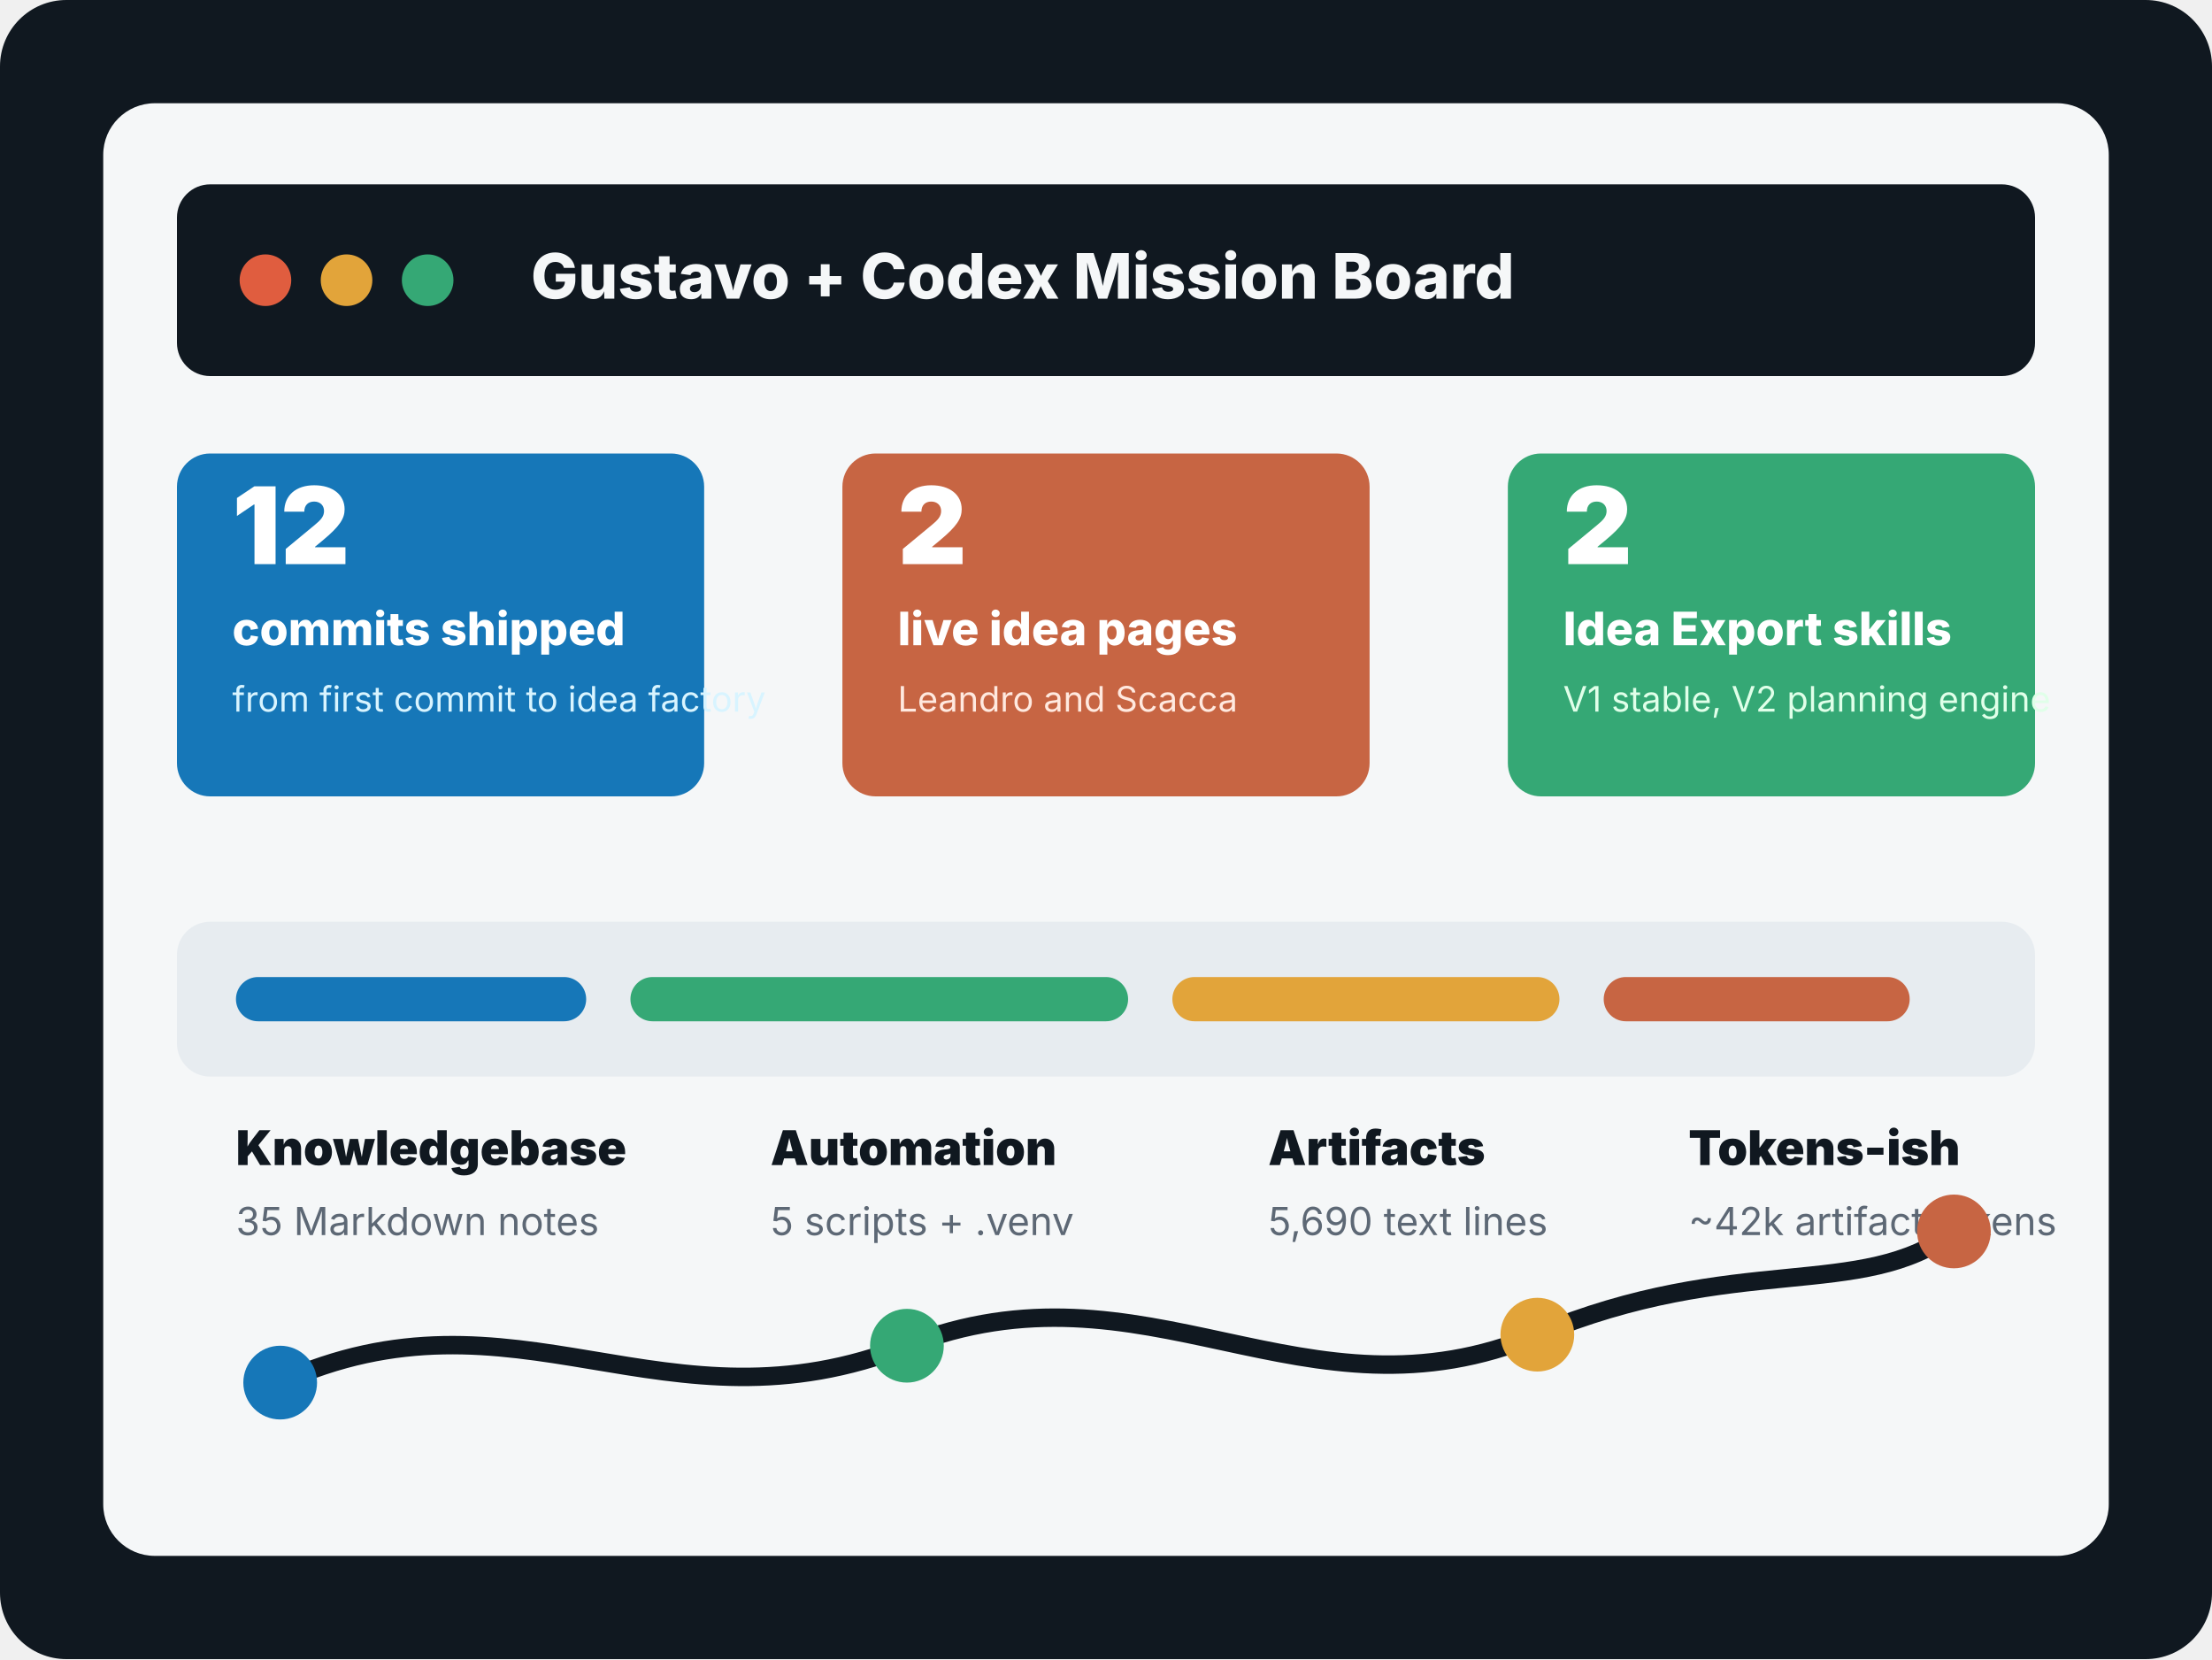
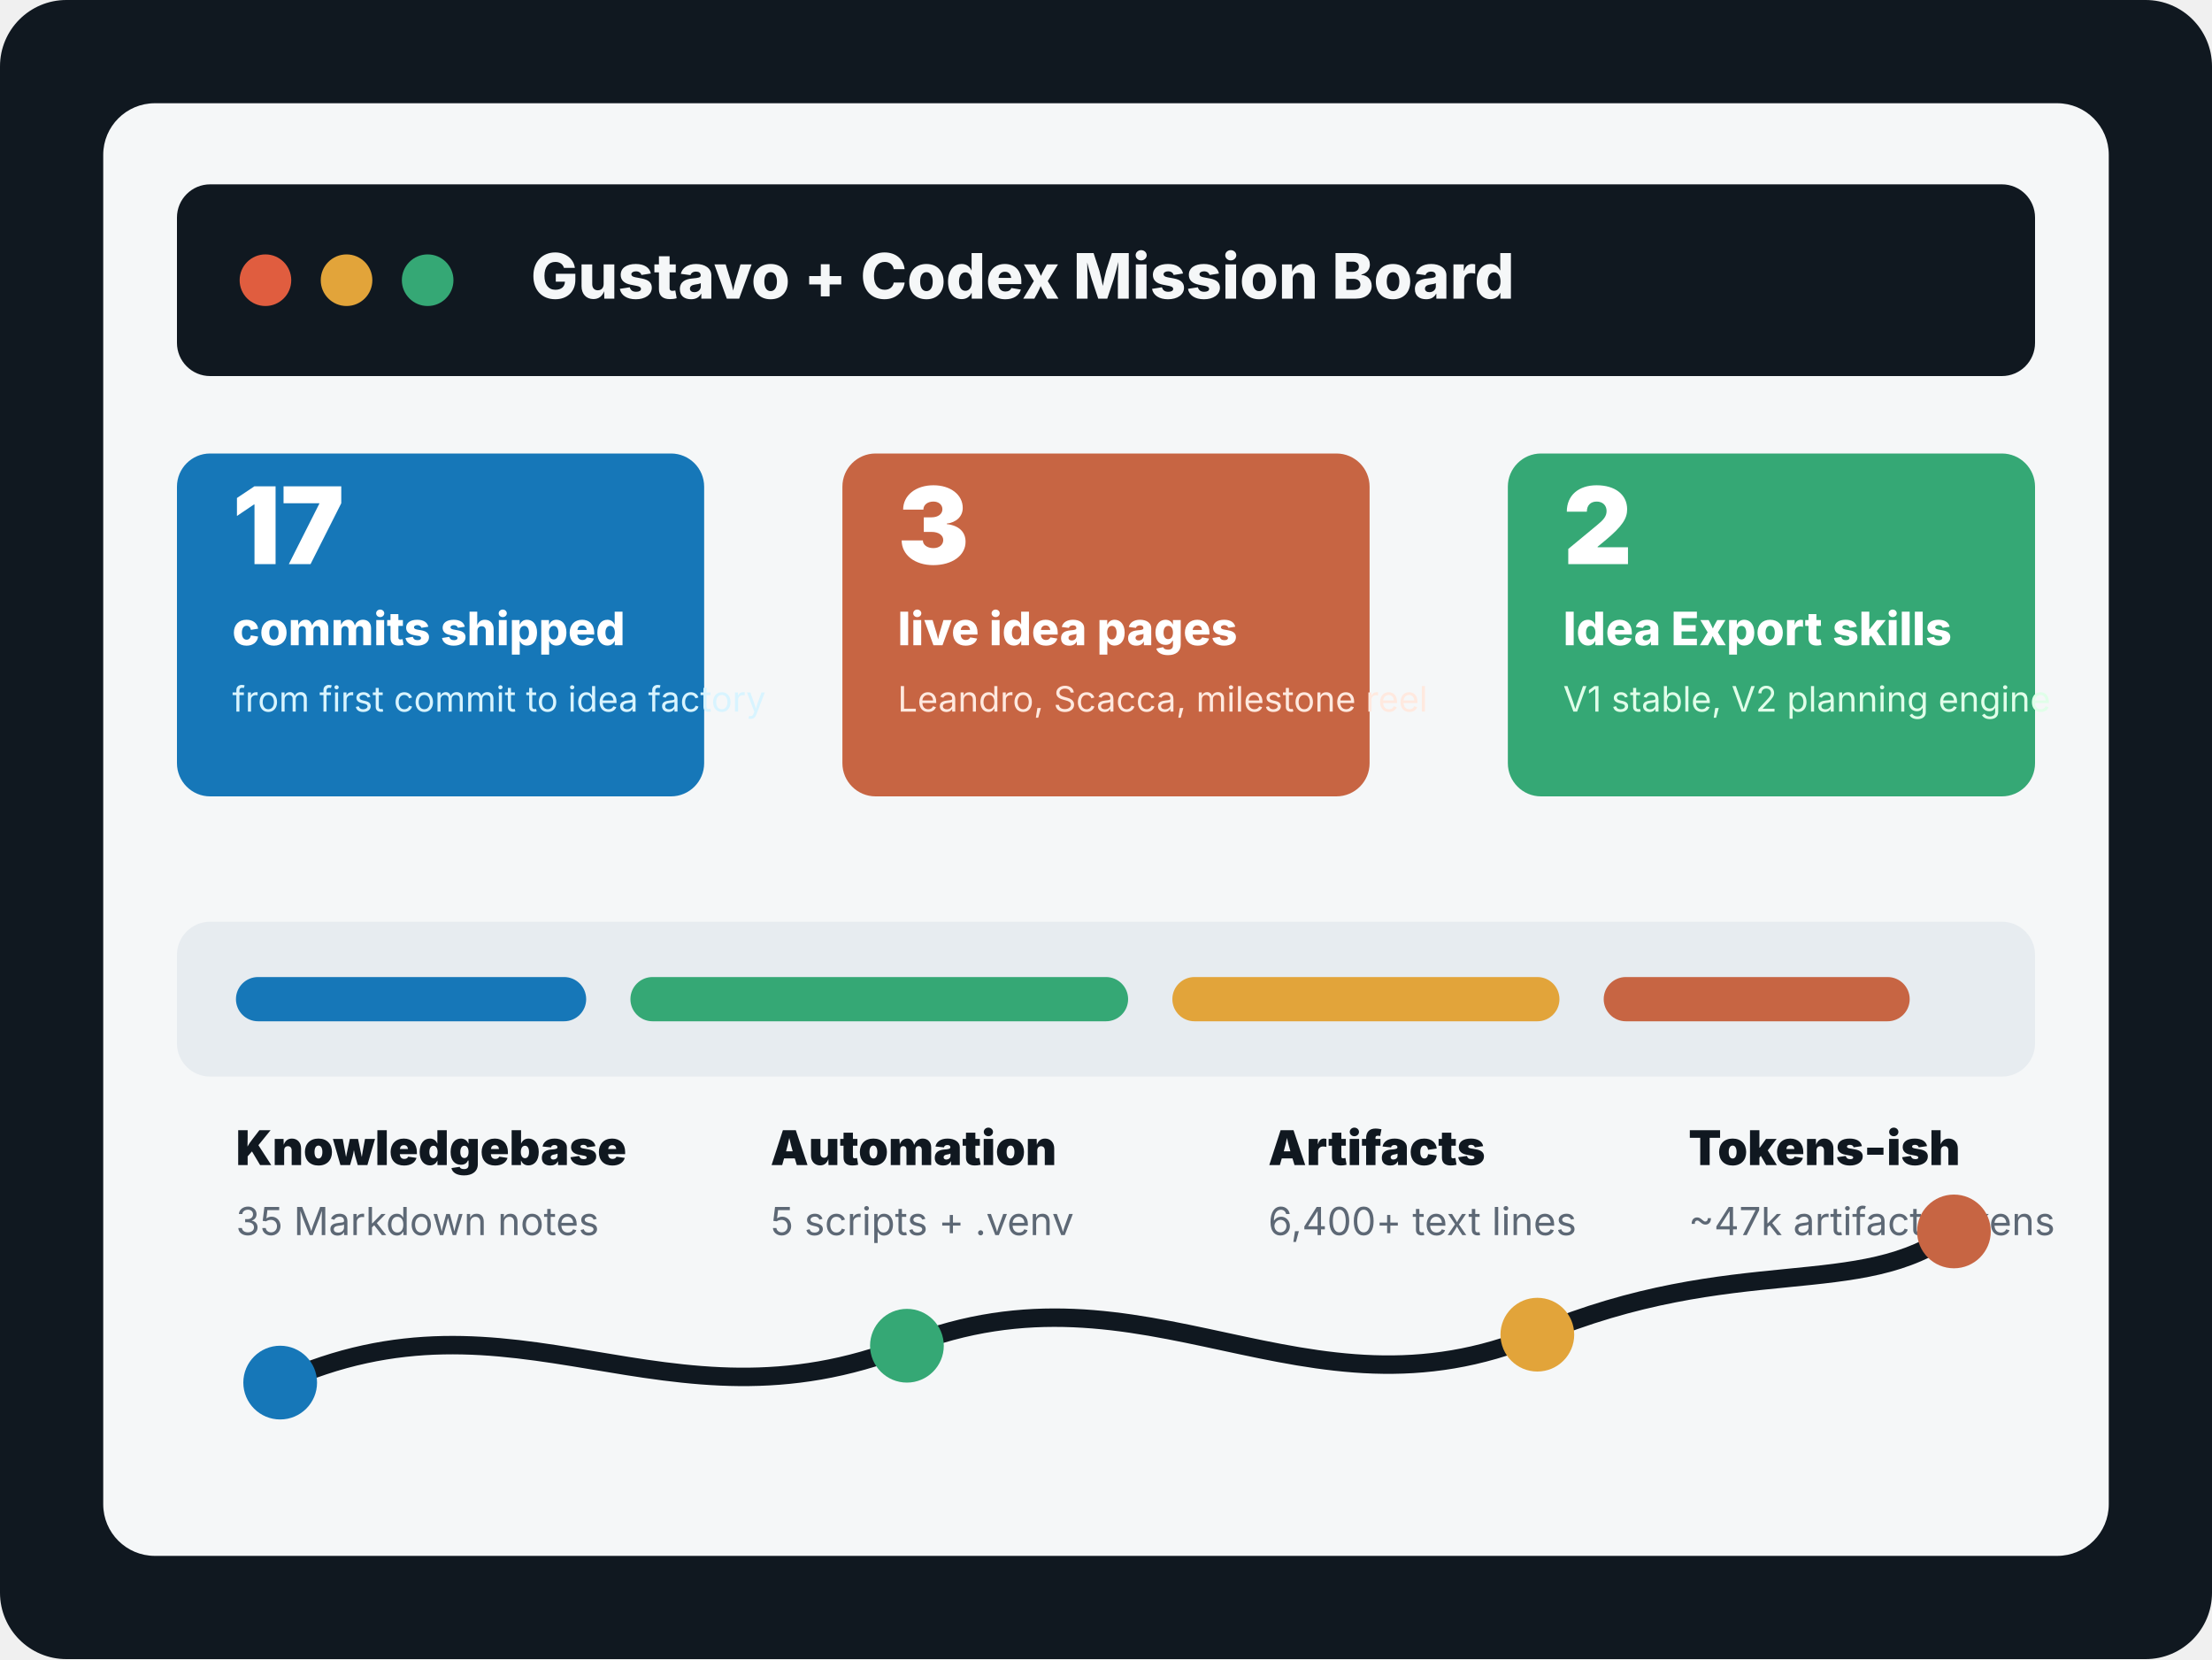
<svg xmlns="http://www.w3.org/2000/svg" width="1200" height="900" viewBox="0 0 1200 900" fill="none" role="img" aria-labelledby="title desc">
  <rect width="1200" height="900" rx="36" fill="#101820" />
  <rect x="56" y="56" width="1088" height="788" rx="28" fill="#F5F7F8" />
  <rect x="96" y="100" width="1008" height="104" rx="18" fill="#101820" />
  <circle cx="144" cy="152" r="14" fill="#E05D3F" />
  <circle cx="188" cy="152" r="14" fill="#E2A43A" />
  <circle cx="232" cy="152" r="14" fill="#35A875" />
  <text x="288" y="162" fill="#F5F7F8" font-family="Inter, Arial, sans-serif" font-size="34" font-weight="800">Gustavo + Codex Mission Board</text>
  <rect x="96" y="246" width="286" height="186" rx="18" fill="#1677B8" />
-   <text x="126" y="306" fill="white" font-family="Inter, Arial, sans-serif" font-size="58" font-weight="900">12</text>
+   <text x="126" y="306" fill="white" font-family="Inter, Arial, sans-serif" font-size="58" font-weight="900">17</text>
  <text x="126" y="350" fill="white" font-family="Inter, Arial, sans-serif" font-size="25" font-weight="800">commits shipped</text>
  <text x="126" y="386" fill="#D8F4FF" font-family="Inter, Arial, sans-serif" font-size="19">from first commit to idea factory</text>
  <rect x="457" y="246" width="286" height="186" rx="18" fill="#C76543" />
-   <text x="487" y="306" fill="white" font-family="Inter, Arial, sans-serif" font-size="58" font-weight="900">2</text>
+   <text x="487" y="306" fill="white" font-family="Inter, Arial, sans-serif" font-size="58" font-weight="900">3</text>
  <text x="487" y="350" fill="white" font-family="Inter, Arial, sans-serif" font-size="25" font-weight="800">live idea pages</text>
-   <text x="487" y="386" fill="#FFE9DF" font-family="Inter, Arial, sans-serif" font-size="19">Leandro and Scacca</text>
+   <text x="487" y="386" fill="#FFE9DF" font-family="Inter, Arial, sans-serif" font-size="19">Leandro, Scacca, milestone reel</text>
  <rect x="818" y="246" width="286" height="186" rx="18" fill="#35A875" />
  <text x="848" y="306" fill="white" font-family="Inter, Arial, sans-serif" font-size="58" font-weight="900">2</text>
  <text x="848" y="350" fill="white" font-family="Inter, Arial, sans-serif" font-size="25" font-weight="800">Idea Export skills</text>
  <text x="848" y="386" fill="#E0FFE9" font-family="Inter, Arial, sans-serif" font-size="19">V1 stable, V2 planning engine</text>
  <rect x="96" y="500" width="1008" height="84" rx="18" fill="#E7ECF0" />
  <rect x="128" y="530" width="190" height="24" rx="12" fill="#1677B8" />
  <rect x="342" y="530" width="270" height="24" rx="12" fill="#35A875" />
  <rect x="636" y="530" width="210" height="24" rx="12" fill="#E2A43A" />
  <rect x="870" y="530" width="166" height="24" rx="12" fill="#C76543" />
  <text x="128" y="632" fill="#101820" font-family="Inter, Arial, sans-serif" font-size="26" font-weight="900">Knowledgebase</text>
  <text x="128" y="670" fill="#5D6875" font-family="Inter, Arial, sans-serif" font-size="21">35 Markdown notes</text>
  <text x="418" y="632" fill="#101820" font-family="Inter, Arial, sans-serif" font-size="26" font-weight="900">Automation</text>
  <text x="418" y="670" fill="#5D6875" font-family="Inter, Arial, sans-serif" font-size="21">5 scripts + .venv</text>
  <text x="688" y="632" fill="#101820" font-family="Inter, Arial, sans-serif" font-size="26" font-weight="900">Artifacts</text>
-   <text x="688" y="670" fill="#5D6875" font-family="Inter, Arial, sans-serif" font-size="21">5,690 text lines</text>
+   <text x="688" y="670" fill="#5D6875" font-family="Inter, Arial, sans-serif" font-size="21">6,400+ text lines</text>
  <text x="916" y="632" fill="#101820" font-family="Inter, Arial, sans-serif" font-size="26" font-weight="900">Tokens-ish</text>
-   <text x="916" y="670" fill="#5D6875" font-family="Inter, Arial, sans-serif" font-size="21">~42k artifact tokens</text>
+   <text x="916" y="670" fill="#5D6875" font-family="Inter, Arial, sans-serif" font-size="21">~47k artifact tokens</text>
  <path d="M152 750 C280 692 360 782 492 730 C622 679 707 777 834 724 C942 679 1010 706 1060 668" stroke="#101820" stroke-width="10" stroke-linecap="round" />
  <circle cx="152" cy="750" r="20" fill="#1677B8" />
  <circle cx="492" cy="730" r="20" fill="#35A875" />
  <circle cx="834" cy="724" r="20" fill="#E2A43A" />
  <circle cx="1060" cy="668" r="20" fill="#C76543" />
</svg>
